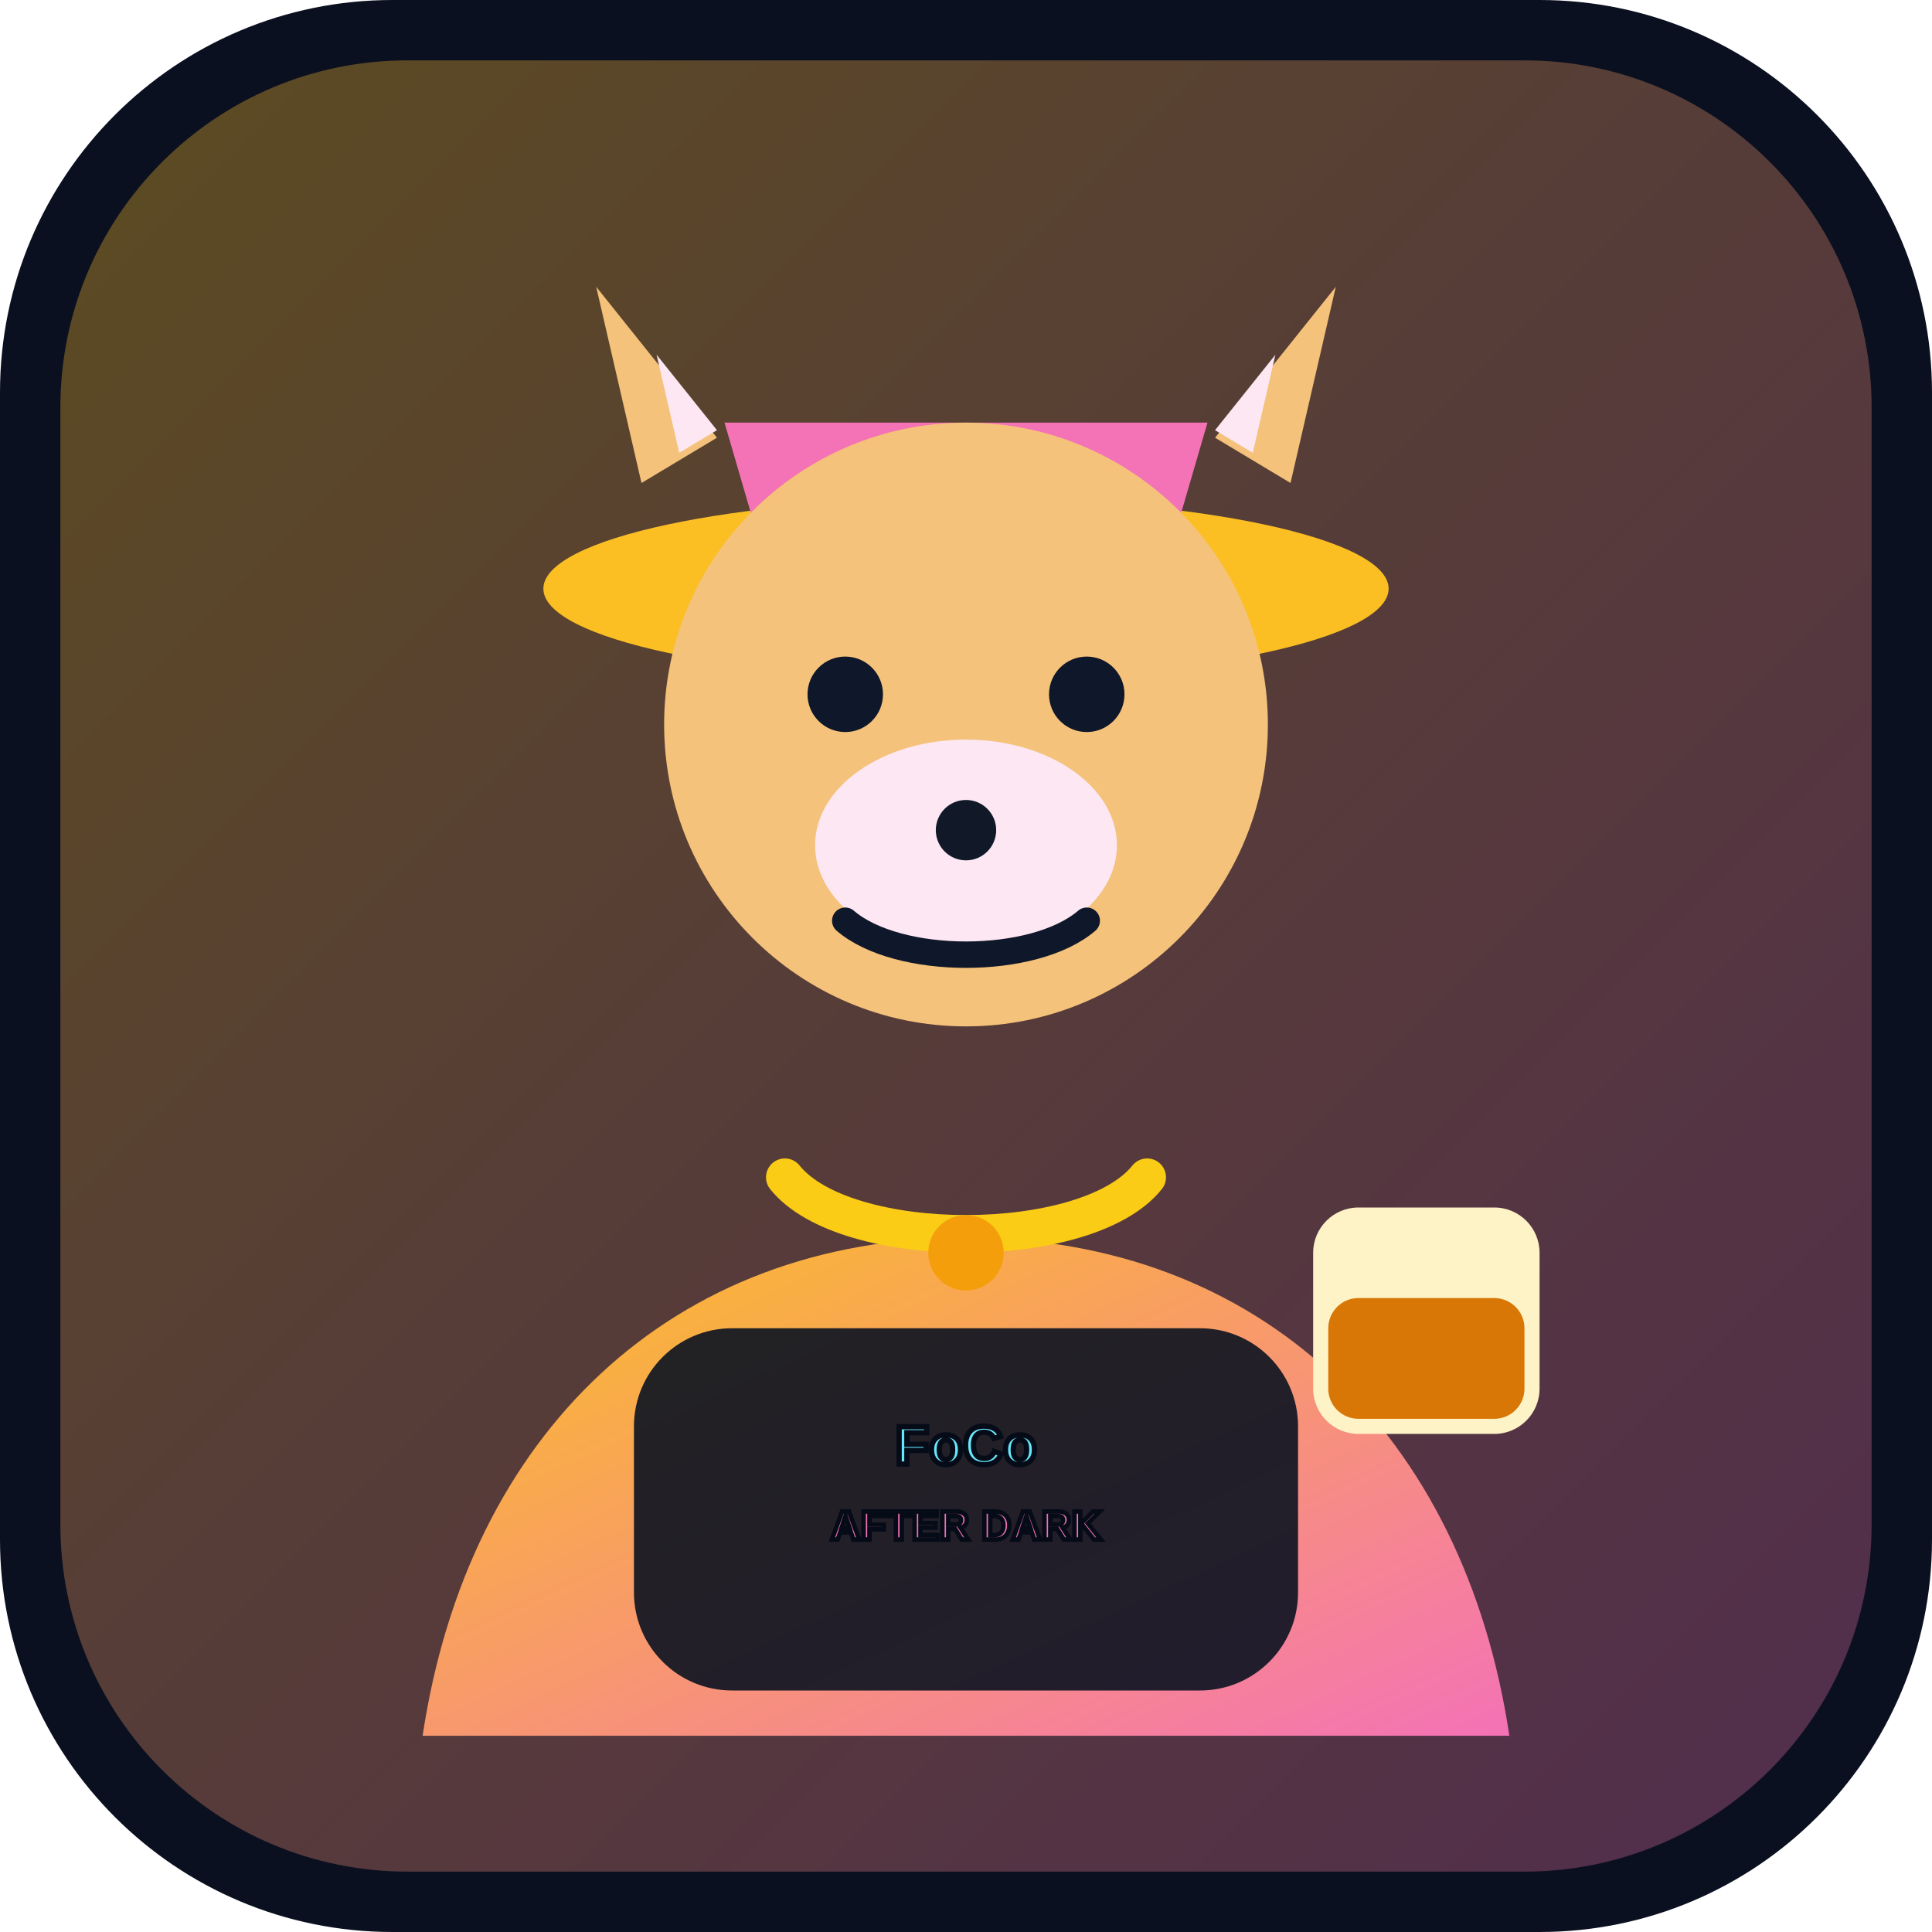
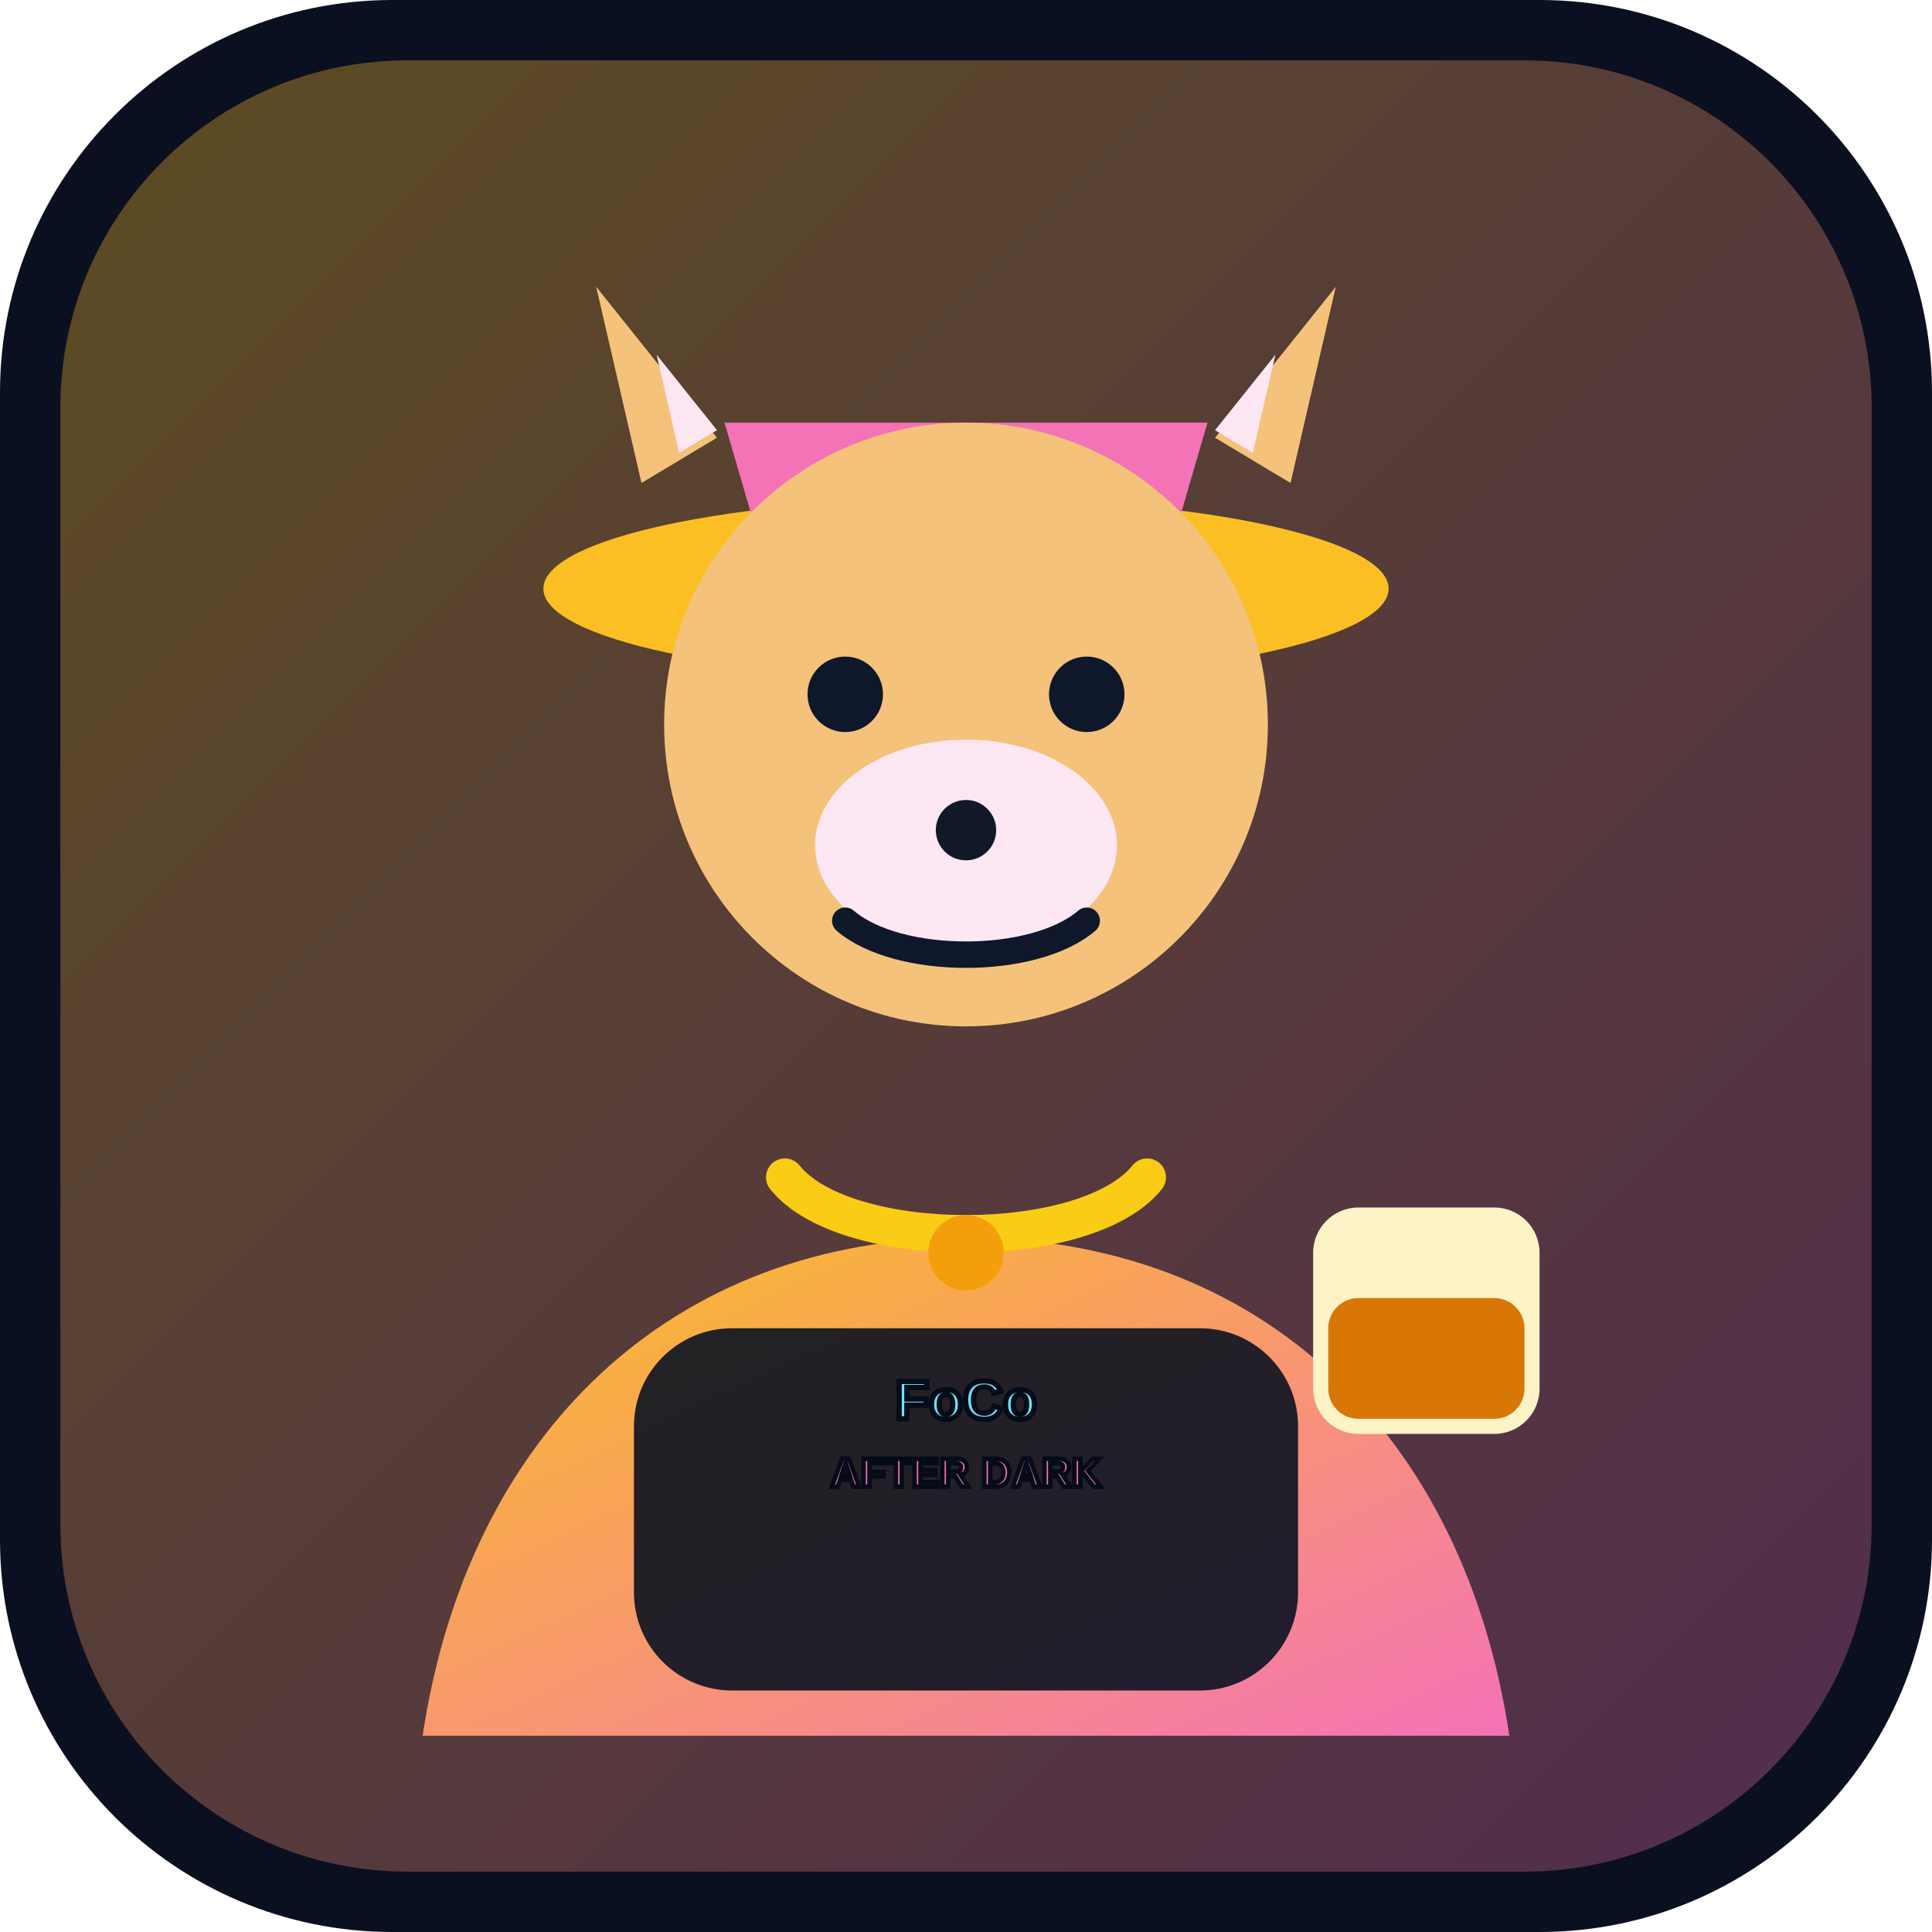
<svg xmlns="http://www.w3.org/2000/svg" viewBox="0 0 256 256" role="img" aria-label="Lit Lion">
  <defs>
    <linearGradient id="bg" x1="0" y1="0" x2="1" y2="1">
      <stop offset="0%" stop-color="#fbbf24" stop-opacity="0.34" />
      <stop offset="100%" stop-color="#f472b6" stop-opacity="0.30" />
    </linearGradient>
    <linearGradient id="shirt" x1="0" y1="0" x2="1" y2="1">
      <stop offset="0%" stop-color="#fbbf24" />
      <stop offset="100%" stop-color="#f472b6" />
    </linearGradient>
  </defs>
  <rect width="256" height="256" rx="52" fill="#0b1020" />
  <rect x="8" y="8" width="240" height="240" rx="46" fill="url(#bg)" />
  <path d="M95 58l-16-20 6 26z" fill="#f4c27a" />
  <path d="M161 58l16-20-6 26z" fill="#f4c27a" />
  <path d="M95 57l-8-10 3 13z" fill="#fce7f3" />
  <path d="M161 57l8-10-3 13z" fill="#fce7f3" />
  <ellipse cx="128" cy="78" rx="56" ry="12" fill="#fbbf24" />
  <path d="M96 56h64l-7 24h-50z" fill="#f472b6" />
  <circle cx="128" cy="96" r="40" fill="#f4c27a" />
  <ellipse cx="128" cy="112" rx="20" ry="14" fill="#fce7f3" />
  <circle cx="112" cy="92" r="5" fill="#0f172a" />
  <circle cx="144" cy="92" r="5" fill="#0f172a" />
  <circle cx="128" cy="110" r="4" fill="#111827" />
  <path d="M112 122c7 6 25 6 32 0" fill="none" stroke="#0f172a" stroke-width="3.5" stroke-linecap="round" />
  <path d="M56 230c6-40 33-66 72-66s66 26 72 66" fill="url(#shirt)" />
  <rect x="84" y="176" width="88" height="48" rx="13" fill="#0b1220" opacity="0.9" />
  <path d="M104 156c8 10 40 10 48 0" fill="none" stroke="#facc15" stroke-width="5" stroke-linecap="round" />
  <circle cx="128" cy="166" r="5" fill="#f59e0b" />
-   <text x="128" y="194" text-anchor="middle" font-family="Arial, sans-serif" font-size="7.2" font-weight="700" fill="#67e8f9" stroke="#060b18" stroke-width="0.7" letter-spacing="0.10">FoCo</text>
-   <text x="128" y="204" text-anchor="middle" font-family="Arial, sans-serif" font-size="5.4" font-weight="700" fill="#f472b6" stroke="#060b18" stroke-width="0.6" letter-spacing="0.08">AFTER DARK</text>
+   <text x="128" y="188" text-anchor="middle" font-family="Arial, sans-serif" font-size="7.2" font-weight="700" fill="#67e8f9" stroke="#060b18" stroke-width="0.7" letter-spacing="0.10">FoCo</text>
+   <text x="128" y="197" text-anchor="middle" font-family="Arial, sans-serif" font-size="5.4" font-weight="700" fill="#f472b6" stroke="#060b18" stroke-width="0.6" letter-spacing="0.08">AFTER DARK</text>
  <rect x="174" y="160" width="30" height="30" rx="6" fill="#fef3c7" />
  <rect x="176" y="172" width="26" height="16" rx="4" fill="#d97706" />
</svg>
